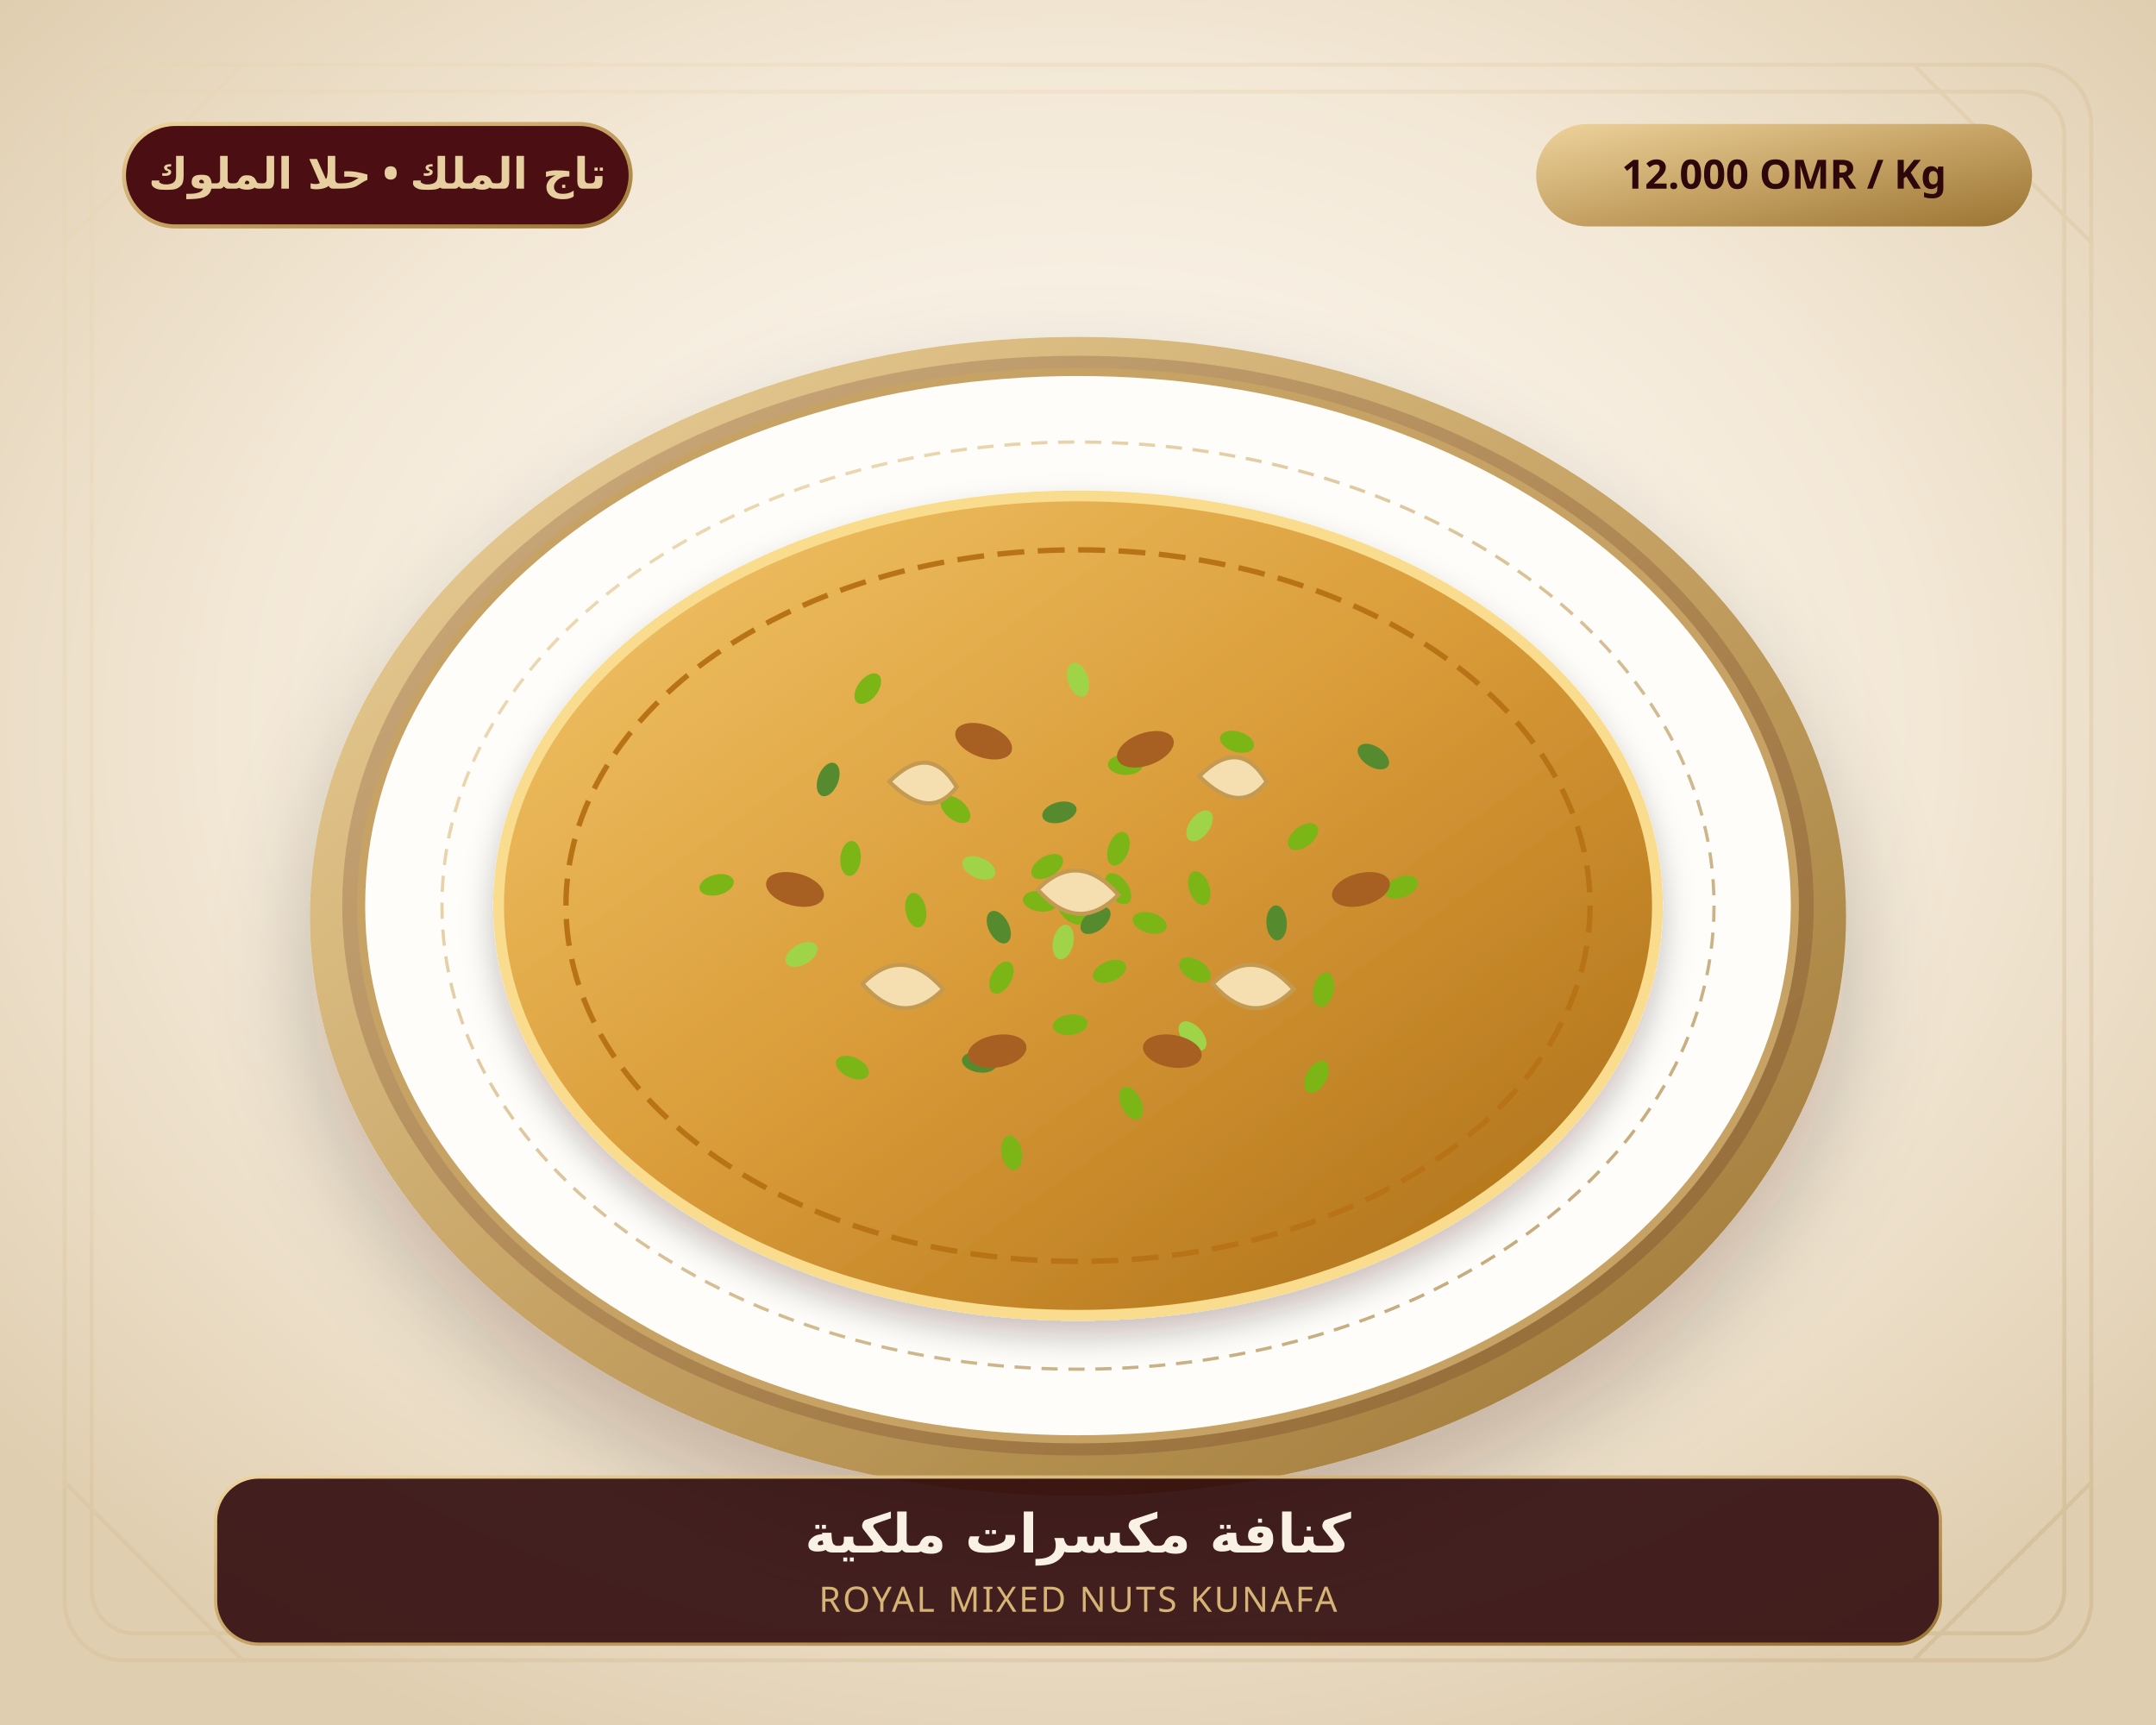
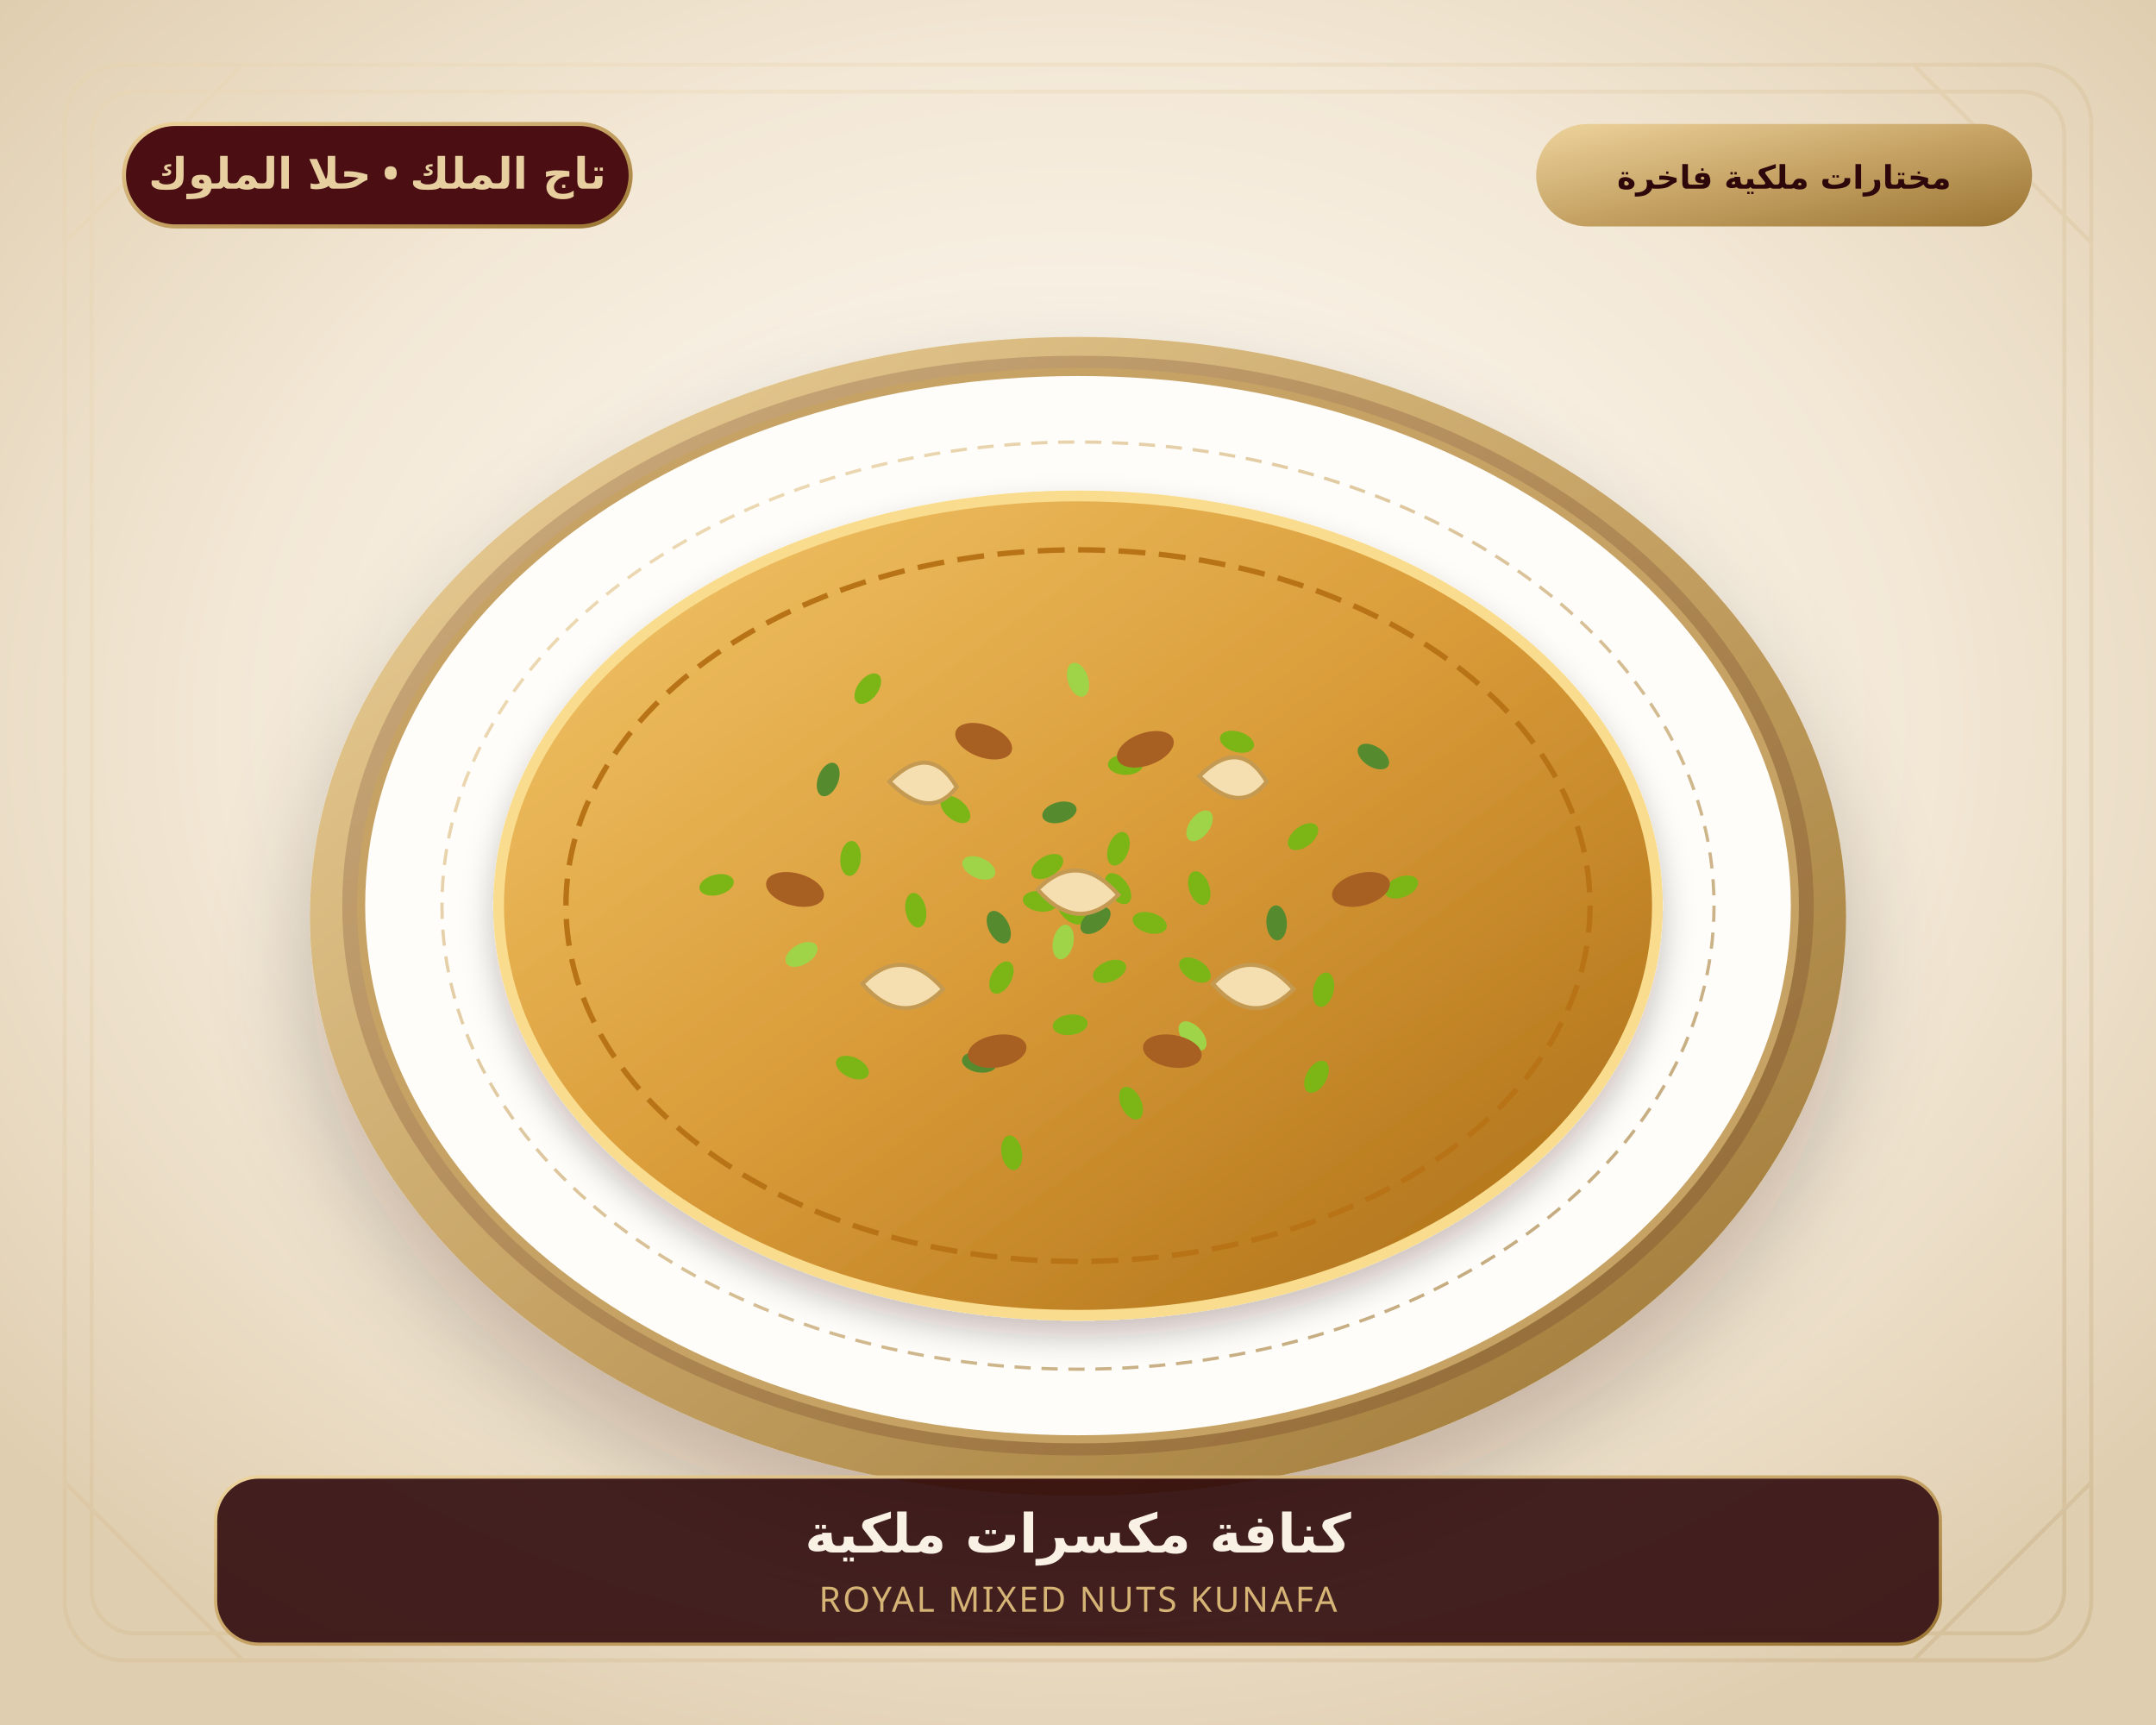
<svg xmlns="http://www.w3.org/2000/svg" viewBox="0 0 800 640" width="800" height="640">
  <defs>
    <radialGradient id="bgGrad" cx="50%" cy="42%" r="65%">
      <stop offset="0%" stop-color="#FFFDF9" />
      <stop offset="60%" stop-color="#F3E8D6" />
      <stop offset="100%" stop-color="#E0CEB0" />
    </radialGradient>
    <linearGradient id="goldRim" x1="0%" y1="0%" x2="100%" y2="100%">
      <stop offset="0%" stop-color="#EDD39C" />
      <stop offset="50%" stop-color="#C6A365" />
      <stop offset="100%" stop-color="#9A7432" />
    </linearGradient>
    <linearGradient id="kataifiGold" x1="0%" y1="0%" x2="100%" y2="100%">
      <stop offset="0%" stop-color="#F3C76B" />
      <stop offset="50%" stop-color="#D99B38" />
      <stop offset="100%" stop-color="#A86B14" />
    </linearGradient>
    <linearGradient id="pistachioGreen" x1="0%" y1="0%" x2="100%" y2="100%">
      <stop offset="0%" stop-color="#98C948" />
      <stop offset="55%" stop-color="#6CA329" />
      <stop offset="100%" stop-color="#467314" />
    </linearGradient>
    <linearGradient id="qishtaCream" x1="0%" y1="0%" x2="0%" y2="100%">
      <stop offset="0%" stop-color="#FFFFFF" />
      <stop offset="70%" stop-color="#FFF9EC" />
      <stop offset="100%" stop-color="#EFE2C8" />
    </linearGradient>
    <linearGradient id="walnutBronze" x1="0%" y1="0%" x2="100%" y2="100%">
      <stop offset="0%" stop-color="#C48845" />
      <stop offset="50%" stop-color="#8F5922" />
      <stop offset="100%" stop-color="#5E350E" />
    </linearGradient>
    <linearGradient id="chocoRich" x1="0%" y1="0%" x2="100%" y2="100%">
      <stop offset="0%" stop-color="#5A311D" />
      <stop offset="50%" stop-color="#3B1D0F" />
      <stop offset="100%" stop-color="#241007" />
    </linearGradient>
    <filter id="softShadow" x="-15%" y="-15%" width="130%" height="135%">
      <feDropShadow dx="0" dy="18" stdDeviation="18" flood-color="#2B070A" flood-opacity="0.22" />
    </filter>
    <filter id="pieceShadow" x="-20%" y="-20%" width="140%" height="140%">
      <feDropShadow dx="0" dy="6" stdDeviation="6" flood-color="#2B070A" flood-opacity="0.24" />
    </filter>
  </defs>
  <rect width="800" height="640" fill="url(#bgGrad)" />
  <g opacity="0.16" stroke="url(#goldRim)" stroke-width="1.5" fill="none">
    <rect x="24" y="24" width="752" height="592" rx="22" />
    <rect x="34" y="34" width="732" height="572" rx="16" />
    <path d="M24 90 L90 24 M776 90 L710 24 M24 550 L90 616 M776 550 L710 616" />
  </g>
  <g filter="url(#softShadow)">
    <ellipse cx="400" cy="340" rx="285" ry="215" fill="url(#goldRim)" />
    <ellipse cx="400" cy="336" rx="273" ry="204" fill="#4A0E13" opacity="0.18" />
    <ellipse cx="400" cy="336" rx="266" ry="198" fill="#FFFDF9" stroke="#C6A365" stroke-width="3" />
    <ellipse cx="400" cy="336" rx="236" ry="172" fill="none" stroke="url(#goldRim)" stroke-width="1.2" stroke-dasharray="6 4" opacity="0.65" />
  </g>
  <g filter="url(#pieceShadow)">
    <ellipse cx="400" cy="336" rx="215" ry="152" fill="url(#kataifiGold)" stroke="#F9DC8E" stroke-width="4" />
    <ellipse cx="400" cy="336" rx="190" ry="132" fill="none" stroke="#B87318" stroke-width="2" stroke-dasharray="10 5" />
    <ellipse cx="400.0" cy="336.0" rx="6.5" ry="3.8" transform="rotate(0 400.0 336.0)" fill="#9FD448" />
    <ellipse cx="397.4" cy="337.6" rx="6.5" ry="3.8" transform="rotate(47 397.4 337.6)" fill="#7CB518" />
    <ellipse cx="400.6" cy="331.4" rx="6.5" ry="3.8" transform="rotate(94 400.6 331.4)" fill="#7CB518" />
    <ellipse cx="406.5" cy="341.5" rx="6.5" ry="3.8" transform="rotate(141 406.5 341.5)" fill="#558B2F" />
    <ellipse cx="386.0" cy="334.4" rx="6.5" ry="3.8" transform="rotate(8 386.0 334.4)" fill="#7CB518" />
    <ellipse cx="414.9" cy="329.7" rx="6.5" ry="3.8" transform="rotate(55 414.9 329.7)" fill="#7CB518" />
    <ellipse cx="394.5" cy="349.5" rx="6.5" ry="3.8" transform="rotate(102 394.5 349.5)" fill="#9FD448" />
    <ellipse cx="388.6" cy="321.5" rx="6.5" ry="3.8" transform="rotate(149 388.6 321.5)" fill="#7CB518" />
    <ellipse cx="426.6" cy="342.4" rx="6.5" ry="3.8" transform="rotate(16 426.6 342.4)" fill="#7CB518" />
    <ellipse cx="370.6" cy="344.0" rx="6.5" ry="3.8" transform="rotate(63 370.6 344.0)" fill="#558B2F" />
    <ellipse cx="415.0" cy="314.9" rx="6.5" ry="3.8" transform="rotate(110 415.0 314.9)" fill="#7CB518" />
    <ellipse cx="411.7" cy="360.4" rx="6.5" ry="3.8" transform="rotate(157 411.7 360.4)" fill="#7CB518" />
    <ellipse cx="363.2" cy="322.0" rx="6.5" ry="3.8" transform="rotate(24 363.2 322.0)" fill="#9FD448" />
    <ellipse cx="445.0" cy="329.5" rx="6.5" ry="3.8" transform="rotate(71 445.0 329.5)" fill="#7CB518" />
    <ellipse cx="371.6" cy="362.7" rx="6.5" ry="3.8" transform="rotate(118 371.6 362.7)" fill="#7CB518" />
    <ellipse cx="393.1" cy="301.4" rx="6.5" ry="3.8" transform="rotate(165 393.1 301.4)" fill="#558B2F" />
    <ellipse cx="443.4" cy="359.9" rx="6.5" ry="3.8" transform="rotate(32 443.4 359.9)" fill="#7CB518" />
    <ellipse cx="339.8" cy="337.7" rx="6.5" ry="3.8" transform="rotate(79 339.8 337.7)" fill="#7CB518" />
    <ellipse cx="445.1" cy="306.4" rx="6.5" ry="3.8" transform="rotate(126 445.1 306.4)" fill="#9FD448" />
    <ellipse cx="397.1" cy="380.2" rx="6.5" ry="3.8" transform="rotate(173 397.1 380.2)" fill="#7CB518" />
    <ellipse cx="354.5" cy="300.3" rx="6.5" ry="3.8" transform="rotate(40 354.5 300.3)" fill="#7CB518" />
    <ellipse cx="473.7" cy="342.4" rx="6.5" ry="3.8" transform="rotate(87 473.7 342.4)" fill="#558B2F" />
    <ellipse cx="336.2" cy="365.4" rx="6.5" ry="3.8" transform="rotate(134 336.2 365.4)" fill="#7CB518" />
    <ellipse cx="417.6" cy="283.7" rx="6.5" ry="3.8" transform="rotate(1 417.6 283.7)" fill="#7CB518" />
    <ellipse cx="442.5" cy="384.4" rx="6.5" ry="3.8" transform="rotate(48 442.5 384.4)" fill="#9FD448" />
    <ellipse cx="315.6" cy="318.5" rx="6.5" ry="3.8" transform="rotate(95 315.6 318.5)" fill="#7CB518" />
    <ellipse cx="483.5" cy="310.4" rx="6.5" ry="3.8" transform="rotate(142 483.5 310.4)" fill="#7CB518" />
    <ellipse cx="363.4" cy="394.1" rx="6.5" ry="3.8" transform="rotate(9 363.4 394.1)" fill="#558B2F" />
    <ellipse cx="366.1" cy="274.8" rx="6.5" ry="3.8" transform="rotate(56 366.1 274.8)" fill="#7CB518" />
    <ellipse cx="491.1" cy="367.2" rx="6.5" ry="3.8" transform="rotate(103 491.1 367.2)" fill="#7CB518" />
    <ellipse cx="297.4" cy="354.1" rx="6.5" ry="3.8" transform="rotate(150 297.4 354.1)" fill="#9FD448" />
    <ellipse cx="459.0" cy="275.2" rx="6.5" ry="3.8" transform="rotate(17 459.0 275.2)" fill="#7CB518" />
    <ellipse cx="419.7" cy="409.3" rx="6.5" ry="3.8" transform="rotate(64 419.7 409.3)" fill="#7CB518" />
    <ellipse cx="307.3" cy="289.2" rx="6.5" ry="3.8" transform="rotate(111 307.3 289.2)" fill="#558B2F" />
    <ellipse cx="520.0" cy="329.1" rx="6.5" ry="3.8" transform="rotate(158 520.0 329.1)" fill="#7CB518" />
    <ellipse cx="316.3" cy="396.1" rx="6.5" ry="3.8" transform="rotate(25 316.3 396.1)" fill="#7CB518" />
    <ellipse cx="400.0" cy="252.2" rx="6.5" ry="3.8" transform="rotate(72 400.0 252.2)" fill="#9FD448" />
    <ellipse cx="488.5" cy="399.5" rx="6.5" ry="3.8" transform="rotate(119 488.5 399.5)" fill="#7CB518" />
    <ellipse cx="265.9" cy="328.3" rx="6.5" ry="3.8" transform="rotate(166 265.9 328.3)" fill="#7CB518" />
    <ellipse cx="509.6" cy="280.7" rx="6.5" ry="3.8" transform="rotate(33 509.6 280.7)" fill="#558B2F" />
    <ellipse cx="375.4" cy="427.7" rx="6.5" ry="3.8" transform="rotate(80 375.4 427.7)" fill="#7CB518" />
    <ellipse cx="322.0" cy="255.5" rx="6.5" ry="3.8" transform="rotate(127 322.0 255.5)" fill="#7CB518" />
    <g fill="#F5DFB0" stroke="#C49A52" stroke-width="1.5">
      <path d="M330 290 Q345 275 355 292 Q345 305 330 290 Z" />
      <path d="M445 288 Q460 273 470 290 Q460 303 445 288 Z" />
      <path d="M385 330 Q400 315 415 332 Q400 347 385 330 Z" />
      <path d="M320 365 Q335 350 350 367 Q335 382 320 365 Z" />
      <path d="M450 365 Q465 350 480 367 Q465 382 450 365 Z" />
    </g>
    <g fill="#A85E24">
      <ellipse cx="365" cy="275" rx="11" ry="6" transform="rotate(20 365 275)" />
      <ellipse cx="425" cy="278" rx="11" ry="6" transform="rotate(-20 425 278)" />
      <ellipse cx="295" cy="330" rx="11" ry="6" transform="rotate(15 295 330)" />
      <ellipse cx="505" cy="330" rx="11" ry="6" transform="rotate(-15 505 330)" />
      <ellipse cx="370" cy="390" rx="11" ry="6" transform="rotate(-10 370 390)" />
      <ellipse cx="435" cy="390" rx="11" ry="6" transform="rotate(10 435 390)" />
    </g>
  </g>
  <g transform="translate(46, 46)">
    <rect x="0" y="0" width="188" height="38" rx="19" fill="#4A0E13" stroke="url(#goldRim)" stroke-width="1.5" />
    <text x="94" y="24" text-anchor="middle" fill="#E8CFA0" font-family="Amiri, Tajawal, sans-serif" font-size="16" font-weight="bold">تاج الملك • حلا الملوك</text>
  </g>
  <g transform="translate(570, 46)">
    <rect x="0" y="0" width="184" height="38" rx="19" fill="url(#goldRim)" />
-     <text x="92" y="24" text-anchor="middle" fill="#2D070A" font-family="Tajawal, Plus Jakarta Sans, sans-serif" font-size="15" font-weight="bold">12.000 OMR / Kg</text>
+     <text x="92" y="24" text-anchor="middle" fill="#2D070A" font-family="Tajawal, Plus Jakarta Sans, sans-serif" font-size="12" font-weight="bold">مختارات ملكية فاخرة</text>
  </g>
  <g transform="translate(80, 548)">
    <rect x="0" y="0" width="640" height="62" rx="16" fill="#2D070A" fill-opacity="0.88" stroke="url(#goldRim)" stroke-width="1.2" />
    <text x="320" y="28" text-anchor="middle" fill="#F9F2E4" font-family="Tajawal, Amiri, sans-serif" font-size="20" font-weight="bold">كنافة مكسرات ملكية</text>
    <text x="320" y="50" text-anchor="middle" fill="#D5B475" font-family="Plus Jakarta Sans, sans-serif" font-size="13" letter-spacing="0.8">ROYAL MIXED NUTS KUNAFA</text>
  </g>
</svg>
